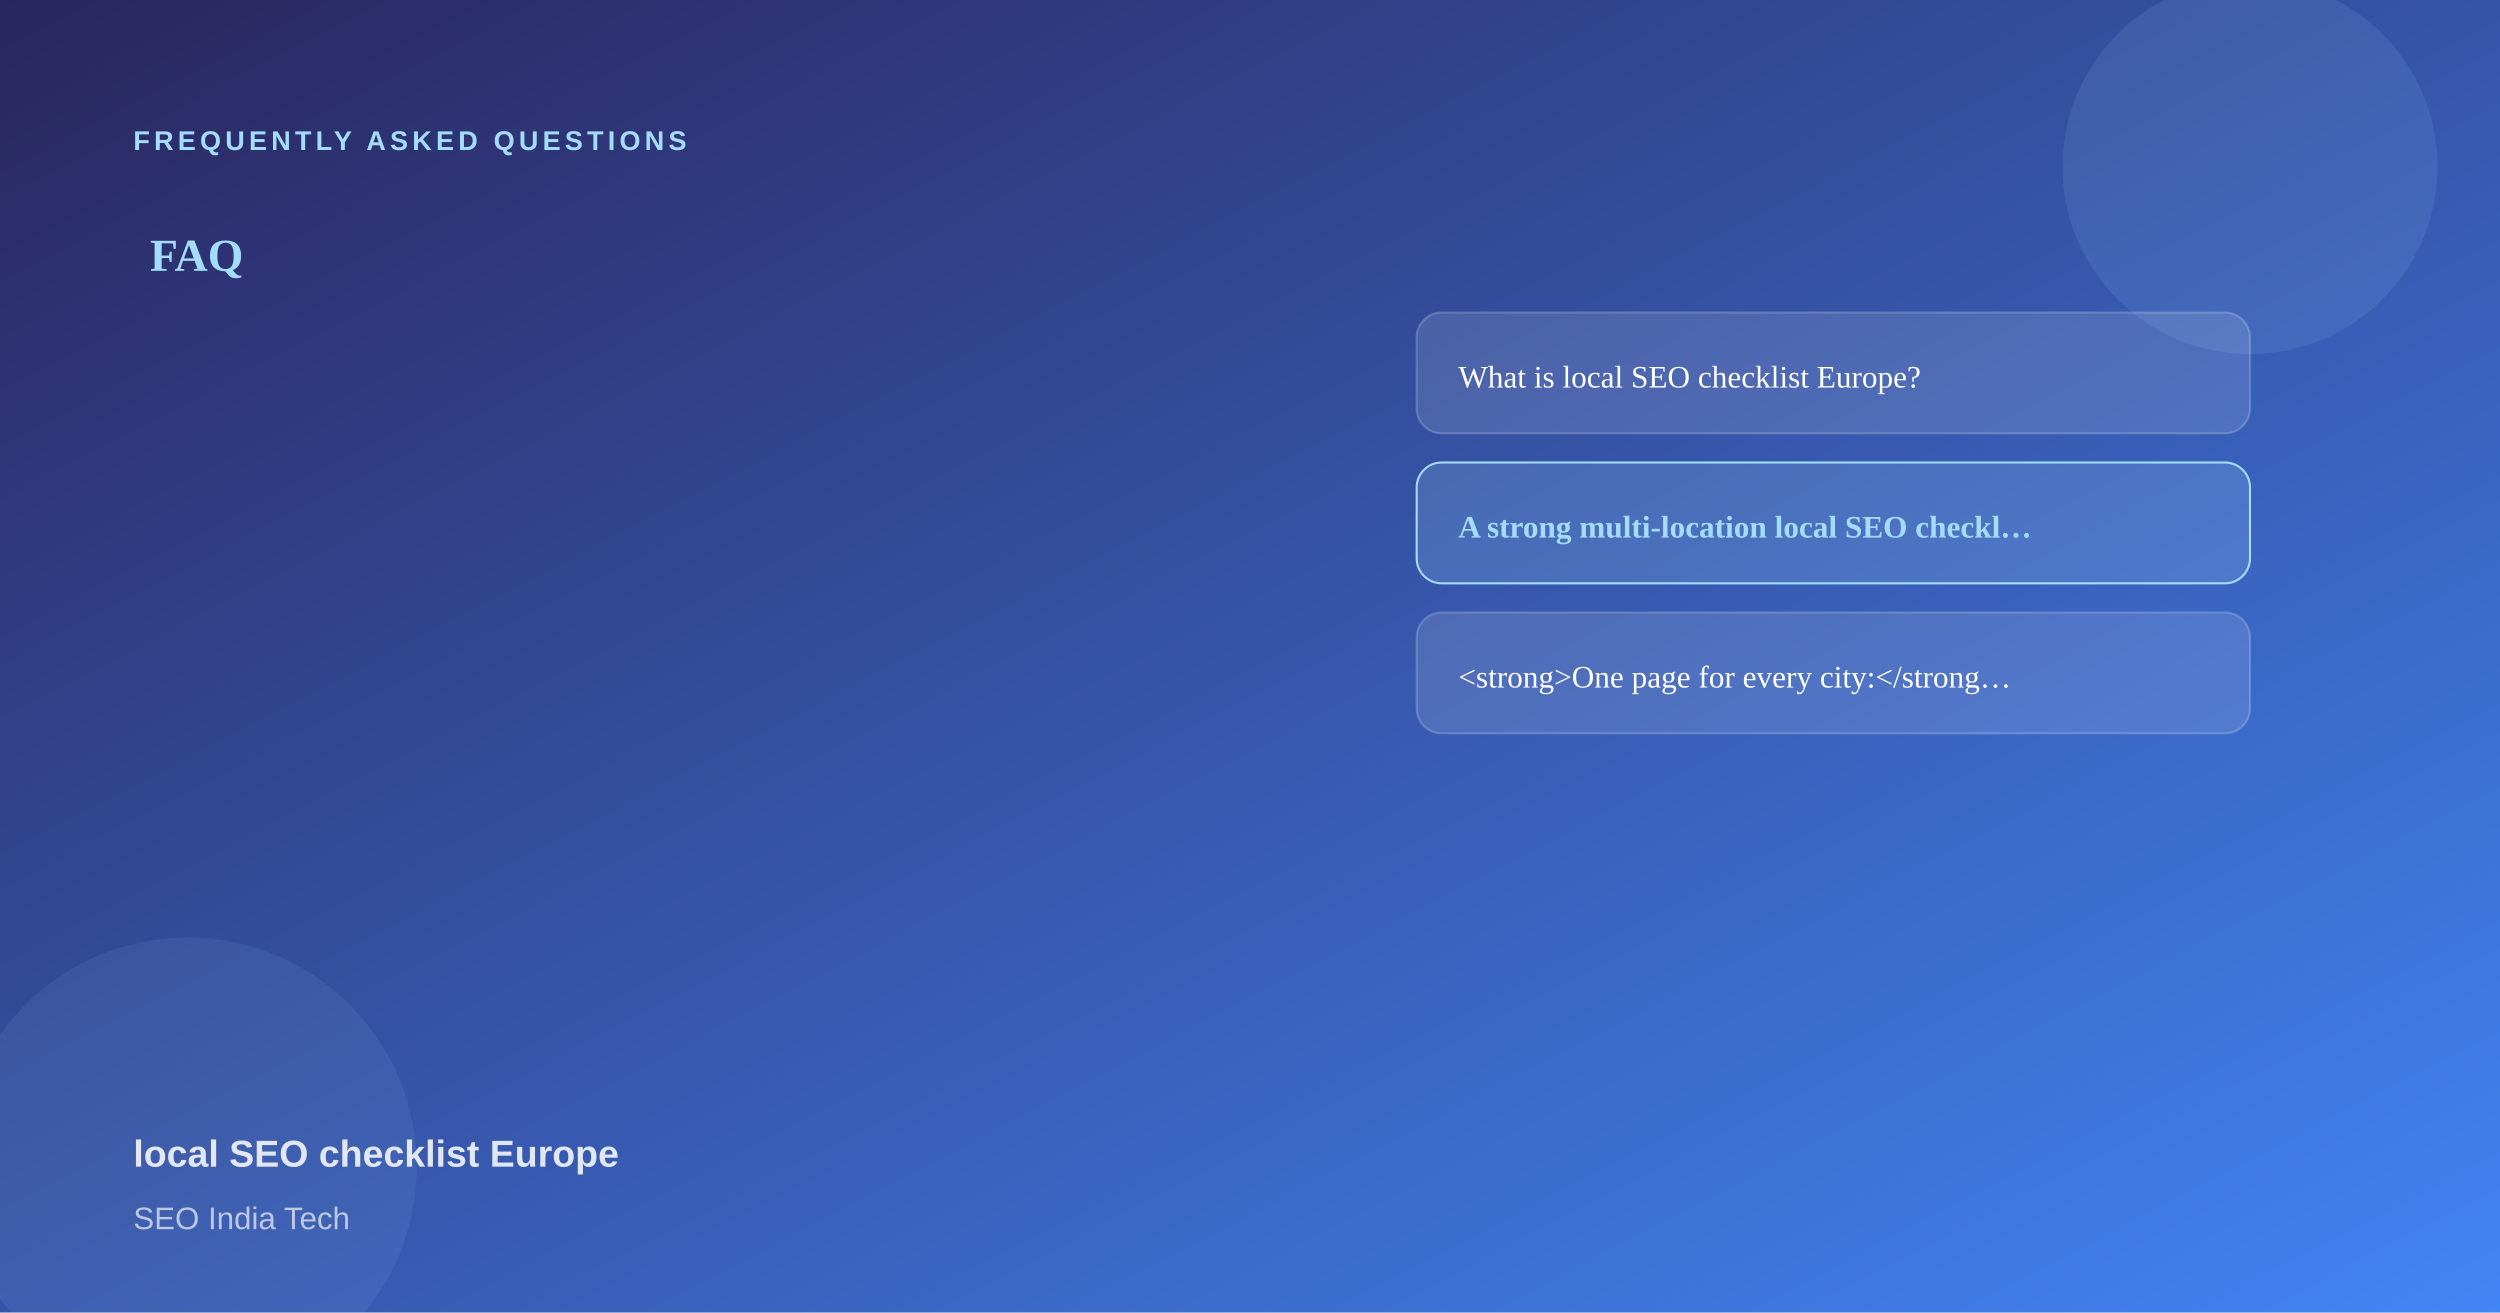
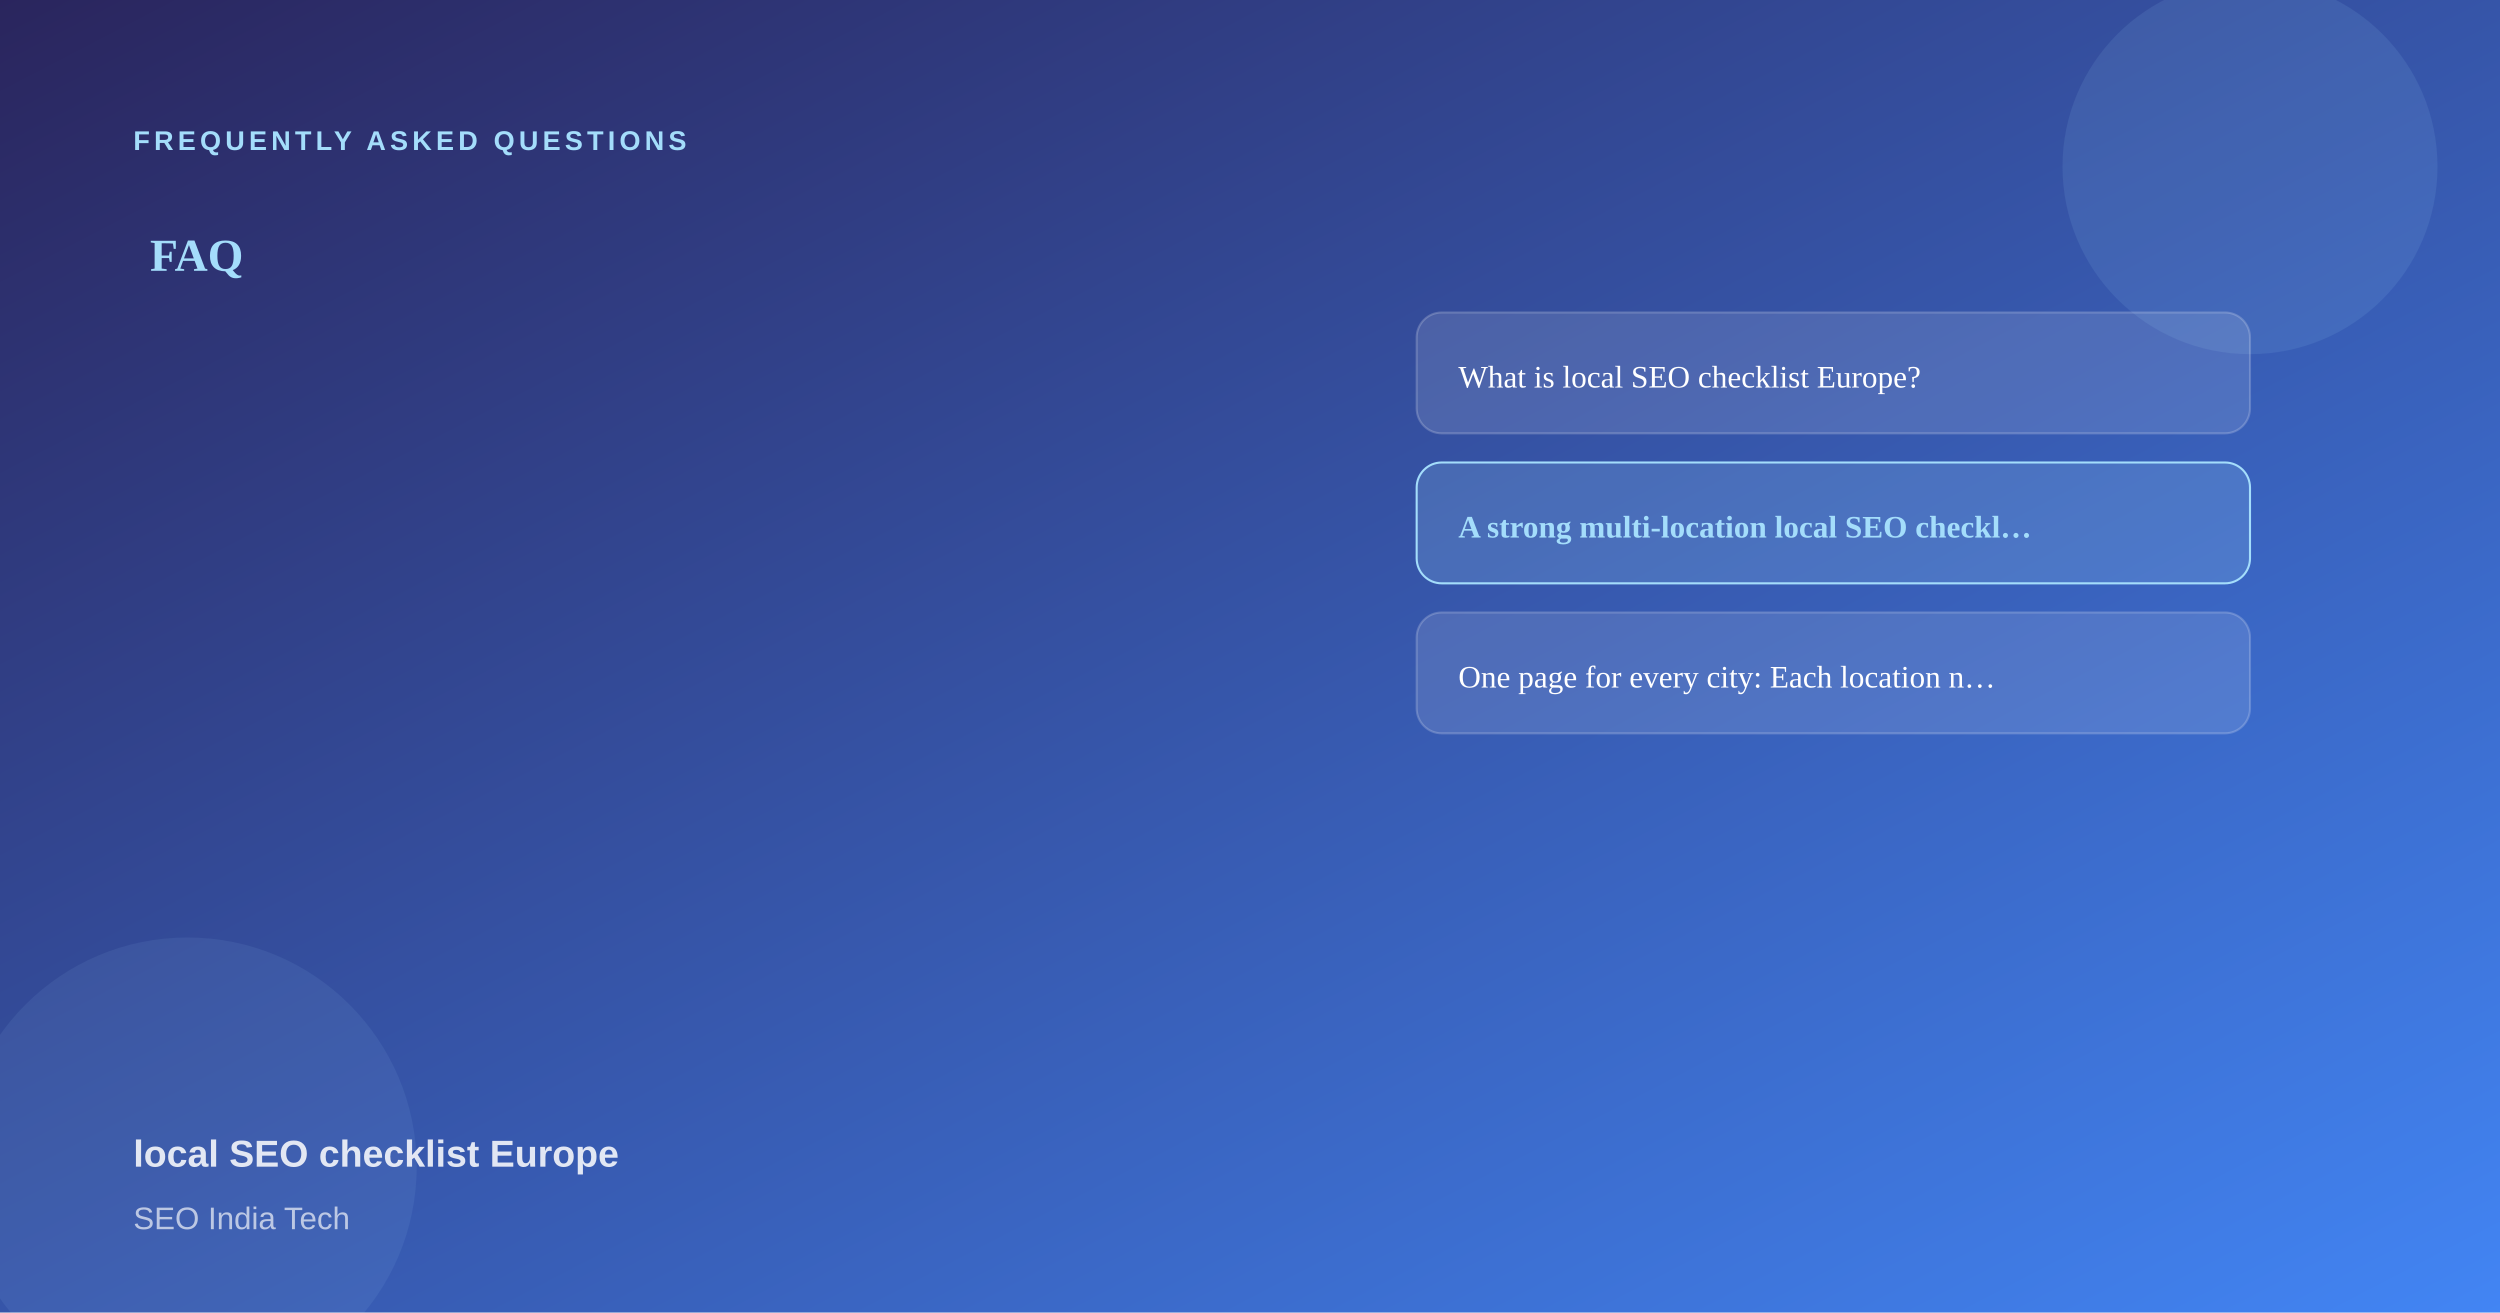
<svg xmlns="http://www.w3.org/2000/svg" width="1200" height="630" viewBox="0 0 1200 630" role="img" aria-label="Frequently Asked Questions">
  <defs>
    <linearGradient id="bg-faq-local-seo-checklist-multi-location-europe" x1="0%" y1="0%" x2="100%" y2="100%">
      <stop offset="0%" stop-color="#2A255D" />
      <stop offset="100%" stop-color="#4285F4" />
    </linearGradient>
    <filter id="shadow-faq-local-seo-checklist-multi-location-europe">
      <feDropShadow dx="0" dy="6" stdDeviation="10" flood-color="#000" flood-opacity="0.22" />
    </filter>
  </defs>
  <rect width="1200" height="630" fill="url(#bg-faq-local-seo-checklist-multi-location-europe)" />
  <circle cx="1080" cy="80" r="90" fill="#A4DDFB" opacity="0.1" />
  <circle cx="90" cy="560" r="110" fill="#A4DDFB" opacity="0.08" />
  <g transform="translate(680,150)">
    <rect x="0" y="0" width="400" height="58" rx="12" fill="rgba(255,255,255,0.12)" stroke="rgba(255,255,255,0.2)" />
    <text x="20" y="36" fill="#ffffff" font-size="15" font-weight="500">What is local SEO checklist Europe?</text>
    <rect x="0" y="72" width="400" height="58" rx="12" fill="rgba(164,221,251,0.18)" stroke="#A4DDFB" />
    <text x="20" y="108" fill="#A4DDFB" font-size="15" font-weight="700">A strong multi-location local SEO checkl…</text>
    <rect x="0" y="144" width="400" height="58" rx="12" fill="rgba(255,255,255,0.12)" stroke="rgba(255,255,255,0.2)" />
-     <text x="20" y="180" fill="#ffffff" font-size="15" font-weight="500">&lt;strong&gt;One page for every city:&lt;/strong…</text>
+     <text x="20" y="180" fill="#ffffff" font-size="15" font-weight="500">One page for every city: Each location n…</text>
  </g>
  <text x="72" y="130" fill="#A4DDFB" font-size="22" font-weight="700">FAQ</text>
  <text x="64" y="590" fill="rgba(255,255,255,0.65)" font-family="Arial,Helvetica,sans-serif" font-size="15">SEO India Tech</text>
  <text x="64" y="72" fill="#A4DDFB" font-family="Arial,sans-serif" font-size="13" font-weight="700" letter-spacing="2">FREQUENTLY ASKED QUESTIONS</text>
  <text x="64" y="560" fill="#ffffff" font-family="Arial,sans-serif" font-size="18" font-weight="600" opacity="0.85">local SEO checklist Europe</text>
</svg>
